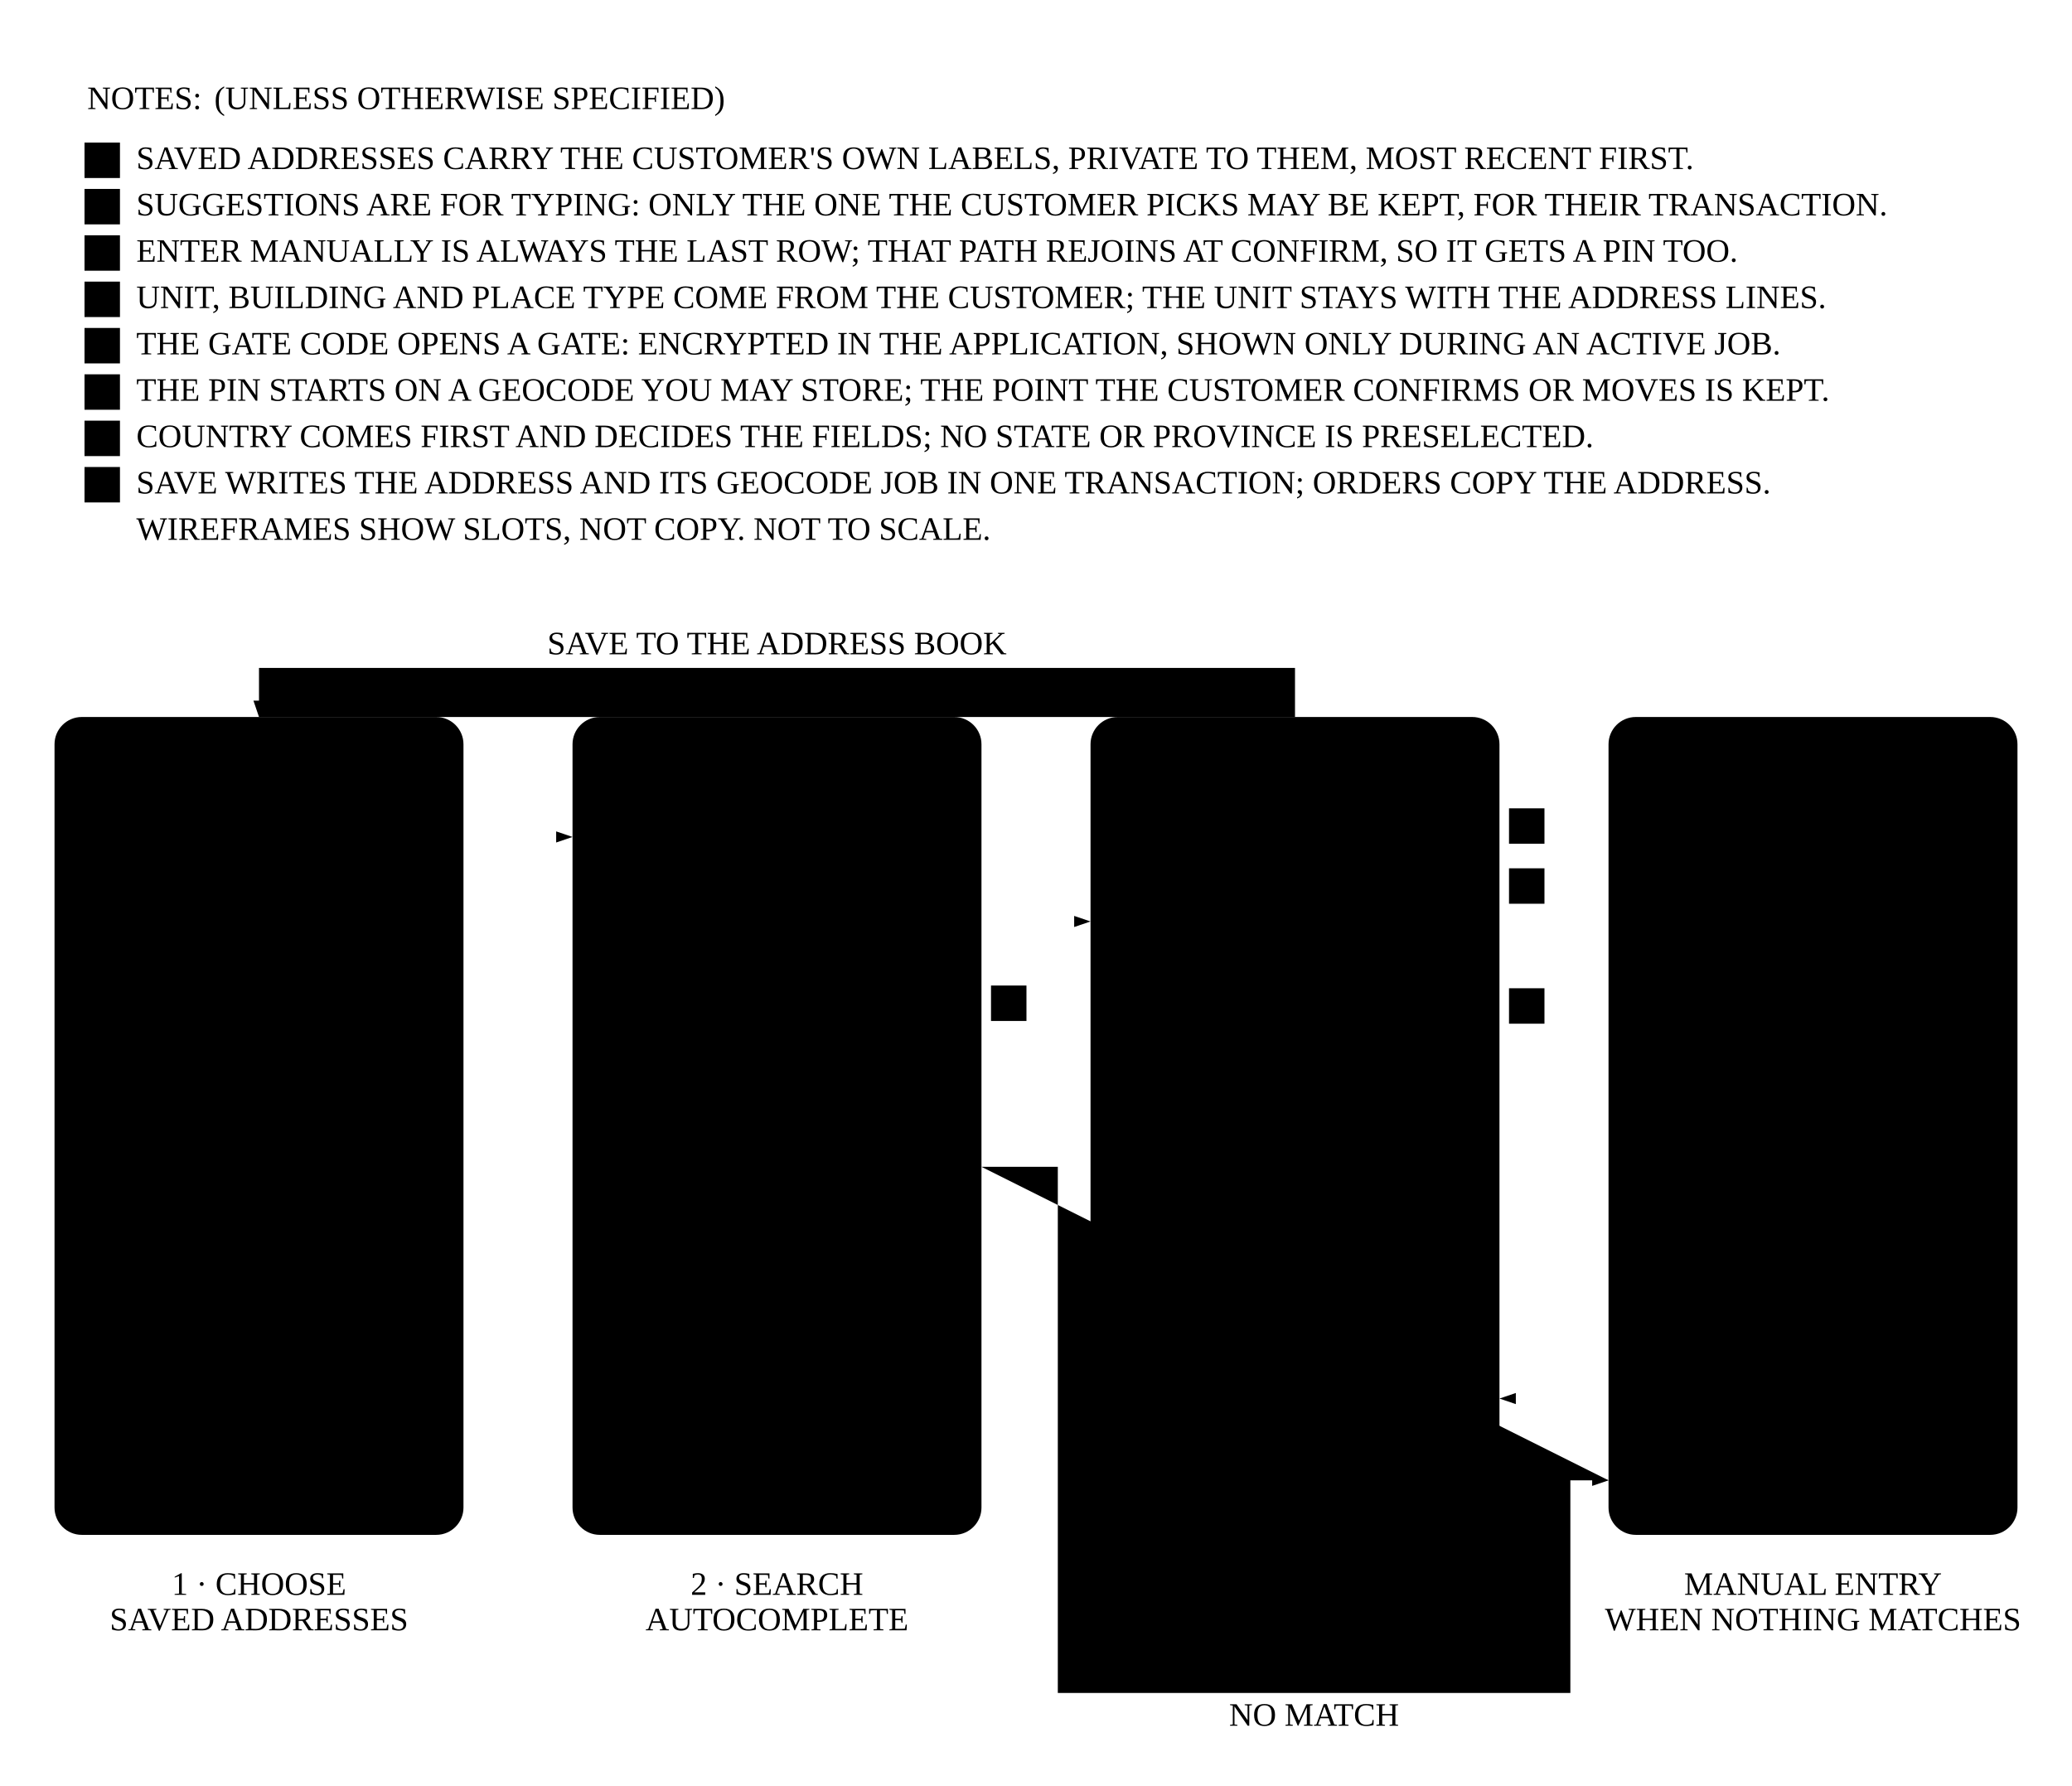
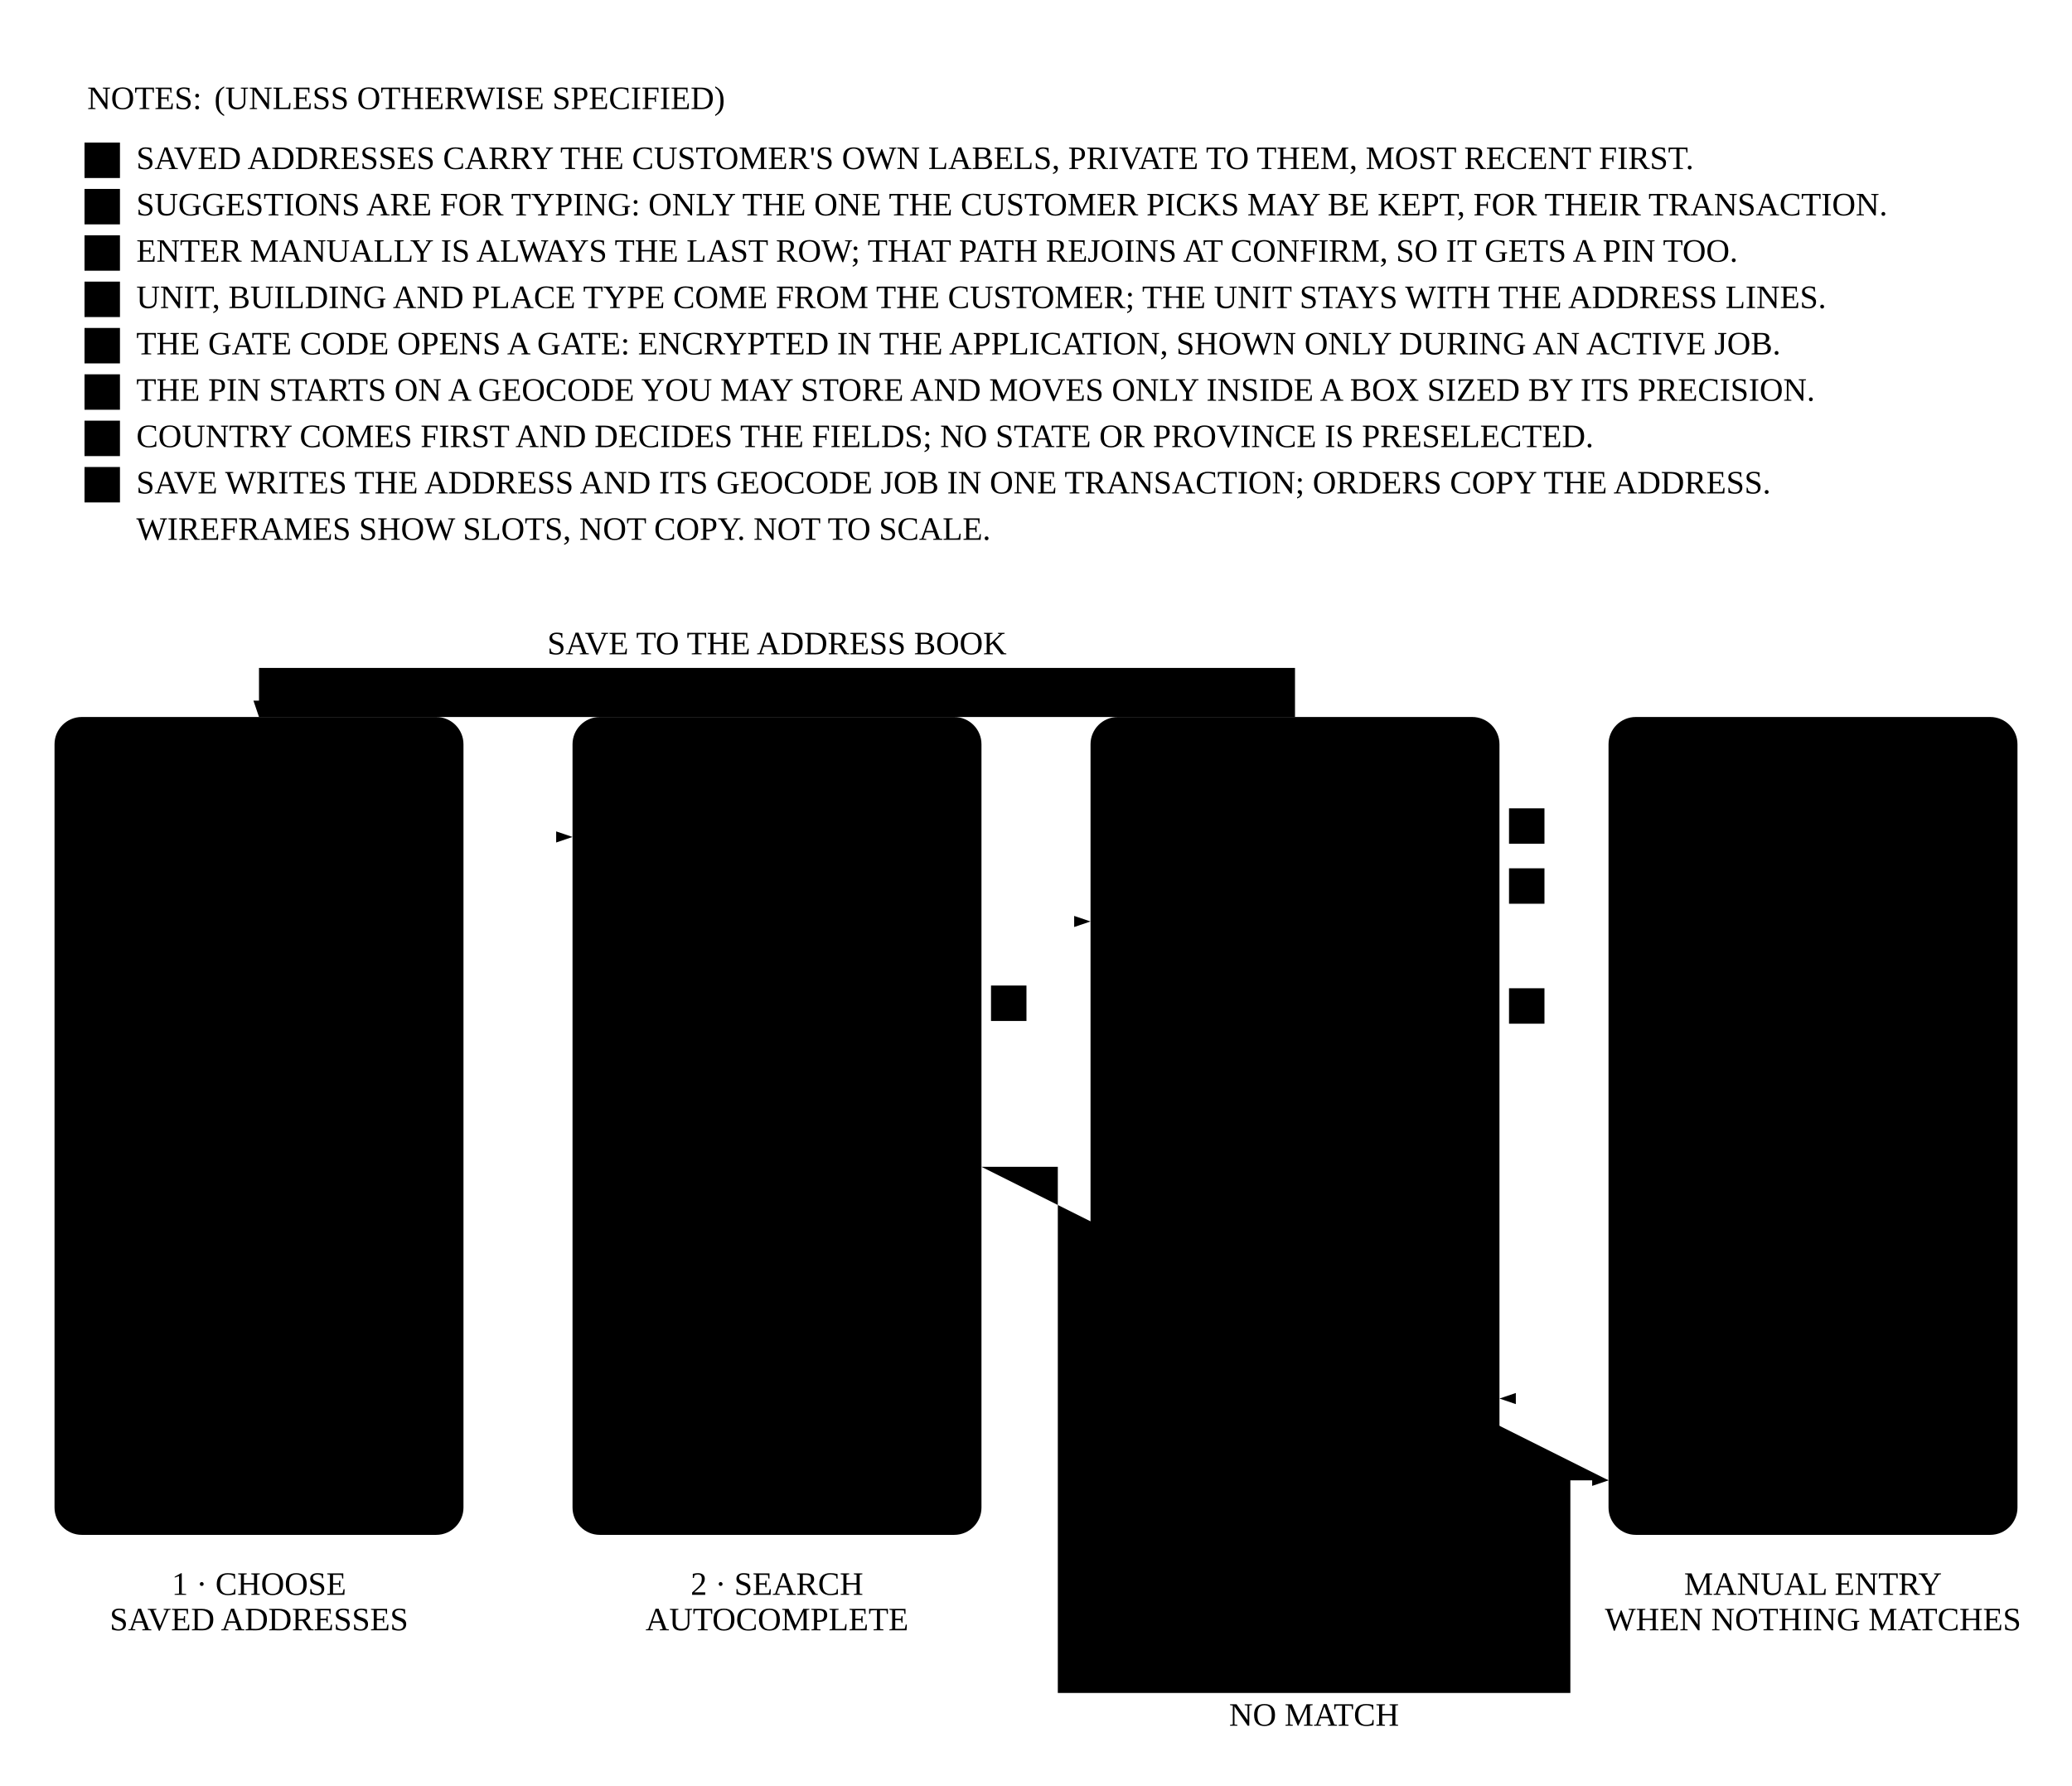
<svg xmlns="http://www.w3.org/2000/svg" class="dwg" viewBox="0 0 760 655">
  <defs>
    <marker id="acb-ah" viewBox="0 0 10 10" refX="10" refY="5" markerWidth="6" markerHeight="6" markerUnits="userSpaceOnUse" orient="auto-start-reverse">
      <path class="ah ink" d="M0,1.6L10,5L0,8.4Z" />
    </marker>
  </defs>
  <text class="nth" x="32" y="40">NOTES:</text>
  <text class="nt" x="78.6" y="40">(UNLESS OTHERWISE SPECIFIED)</text>
  <rect class="nb" x="31" y="52.3" width="13" height="13" />
  <text class="nbt" x="37.5" y="62" text-anchor="middle">1</text>
  <text class="nt" x="50" y="62">SAVED ADDRESSES CARRY THE CUSTOMER'S OWN LABELS, PRIVATE TO THEM, MOST RECENT FIRST.</text>
  <rect class="nb" x="31" y="69.3" width="13" height="13" />
  <text class="nbt" x="37.5" y="79" text-anchor="middle">2</text>
  <text class="nt" x="50" y="79">SUGGESTIONS ARE FOR TYPING: ONLY THE ONE THE CUSTOMER PICKS MAY BE KEPT, FOR THEIR TRANSACTION.</text>
  <rect class="nb" x="31" y="86.3" width="13" height="13" />
  <text class="nbt" x="37.5" y="96" text-anchor="middle">3</text>
  <text class="nt" x="50" y="96">ENTER MANUALLY IS ALWAYS THE LAST ROW; THAT PATH REJOINS AT CONFIRM, SO IT GETS A PIN TOO.</text>
  <rect class="nb" x="31" y="103.3" width="13" height="13" />
  <text class="nbt" x="37.5" y="113" text-anchor="middle">4</text>
  <text class="nt" x="50" y="113">UNIT, BUILDING AND PLACE TYPE COME FROM THE CUSTOMER; THE UNIT STAYS WITH THE ADDRESS LINES.</text>
  <rect class="nb" x="31" y="120.3" width="13" height="13" />
  <text class="nbt" x="37.5" y="130" text-anchor="middle">5</text>
  <text class="nt" x="50" y="130">THE GATE CODE OPENS A GATE: ENCRYPTED IN THE APPLICATION, SHOWN ONLY DURING AN ACTIVE JOB.</text>
  <rect class="nb" x="31" y="137.3" width="13" height="13" />
  <text class="nbt" x="37.5" y="147" text-anchor="middle">6</text>
-   <text class="nt" x="50" y="147">THE PIN STARTS ON A GEOCODE YOU MAY STORE; THE POINT THE CUSTOMER CONFIRMS OR MOVES IS KEPT.</text>
+   <text class="nt" x="50" y="147">THE PIN STARTS ON A GEOCODE YOU MAY STORE AND MOVES ONLY INSIDE A BOX SIZED BY ITS PRECISION.</text>
  <rect class="nb" x="31" y="154.3" width="13" height="13" />
  <text class="nbt" x="37.5" y="164" text-anchor="middle">7</text>
  <text class="nt" x="50" y="164">COUNTRY COMES FIRST AND DECIDES THE FIELDS; NO STATE OR PROVINCE IS PRESELECTED.</text>
  <rect class="nb" x="31" y="171.3" width="13" height="13" />
  <text class="nbt" x="37.5" y="181" text-anchor="middle">8</text>
  <text class="nt" x="50" y="181">SAVE WRITES THE ADDRESS AND ITS GEOCODE JOB IN ONE TRANSACTION; ORDERS COPY THE ADDRESS.</text>
  <text class="nt" x="50" y="198">WIREFRAMES SHOW SLOTS, NOT COPY. NOT TO SCALE.</text>
  <rect class="obj" x="20" y="263" width="150" height="300" rx="10" />
  <rect class="obj" x="210" y="263" width="150" height="300" rx="10" />
  <rect class="obj" x="400" y="263" width="150" height="300" rx="10" />
  <rect class="obj" x="590" y="263" width="150" height="300" rx="10" />
  <rect class="slot" x="30" y="275" width="130" height="14" rx="2" />
  <text class="sl ink" x="95" y="285" text-anchor="middle">TITLE · HUG</text>
  <rect class="obj fill-1" x="30" y="297" width="130" height="20" rx="3" />
  <text class="sl ink" x="95" y="310" text-anchor="middle">SEARCH · FILL</text>
  <rect class="slot" x="30" y="325" width="30" height="12" rx="6" />
  <rect class="slot" x="64" y="325" width="30" height="12" rx="6" />
  <rect class="slot" x="98" y="325" width="30" height="12" rx="6" />
  <rect class="nb" x="147.5" y="324.5" width="13" height="13" />
  <text class="nbt" x="154" y="334.2" text-anchor="middle">1</text>
  <path class="obj" d="M31,359a5,5 0 1,0 10,0a5,5 0 1,0 -10,0" />
  <path class="dot" d="M33.8,359a2.2,2.2 0 1,0 4.4,0a2.2,2.2 0 1,0 -4.4,0" />
  <rect class="obj fill-2" x="48" y="353" width="50" height="4" />
  <rect class="obj fill-2" x="48" y="363" width="86" height="4" />
  <rect class="slot" x="150" y="354" width="10" height="10" rx="2" />
  <path class="ext" d="M30,379L160,379" />
  <path class="obj" d="M31,399a5,5 0 1,0 10,0a5,5 0 1,0 -10,0" />
  <rect class="obj fill-2" x="48" y="393" width="50" height="4" />
  <rect class="obj fill-2" x="48" y="403" width="86" height="4" />
  <rect class="slot" x="150" y="394" width="10" height="10" rx="2" />
  <path class="ext" d="M30,419L160,419" />
  <path class="obj" d="M31,439a5,5 0 1,0 10,0a5,5 0 1,0 -10,0" />
  <rect class="obj fill-2" x="48" y="433" width="50" height="4" />
  <rect class="obj fill-2" x="48" y="443" width="86" height="4" />
  <rect class="slot" x="150" y="434" width="10" height="10" rx="2" />
  <path class="ext" d="M30,459L160,459" />
  <path class="obj" d="M31,479a5,5 0 1,0 10,0a5,5 0 1,0 -10,0" />
  <rect class="obj fill-2" x="48" y="473" width="50" height="4" />
  <rect class="obj fill-2" x="48" y="483" width="86" height="4" />
  <rect class="slot" x="150" y="474" width="10" height="10" rx="2" />
  <rect class="slot" x="220" y="275" width="130" height="14" rx="2" />
  <text class="sl ink" x="285" y="285" text-anchor="middle">TITLE · HUG</text>
  <rect class="obj fill-1" x="220" y="297" width="130" height="20" rx="3" />
  <text class="sl ink" x="285" y="310" text-anchor="middle">QUERY</text>
  <rect class="obj plate" x="220" y="323" width="130" height="120" rx="4" />
  <rect class="obj fill-2" x="228" y="332" width="70" height="4" />
  <rect class="obj fill-2" x="228" y="342" width="96" height="4" />
  <path class="obj" d="M338,334l4,4l-4,4" />
  <path class="ext" d="M220,353L350,353" />
  <rect class="obj fill-2" x="228" y="362" width="70" height="4" />
  <rect class="obj fill-2" x="228" y="372" width="96" height="4" />
  <path class="obj" d="M338,364l4,4l-4,4" />
  <path class="ext" d="M220,383L350,383" />
  <rect class="obj fill-2" x="228" y="392" width="70" height="4" />
  <rect class="obj fill-2" x="228" y="402" width="96" height="4" />
  <path class="obj" d="M338,394l4,4l-4,4" />
  <path class="ext" d="M220,413L350,413" />
  <rect class="nb" x="363.5" y="361.5" width="13" height="13" />
  <text class="nbt" x="370" y="371.2" text-anchor="middle">2</text>
  <text class="sl ink" x="285" y="431" text-anchor="middle">ENTER MANUALLY</text>
  <rect class="nb" x="337.5" y="421.5" width="13" height="13" />
  <text class="nbt" x="344" y="431.2" text-anchor="middle">3</text>
  <rect class="slot" x="220" y="453" width="130" height="14" rx="2" />
  <rect class="slot" x="220" y="475" width="130" height="14" rx="2" />
  <rect class="slot" x="220" y="497" width="130" height="14" rx="2" />
  <rect class="slot" x="410" y="275" width="130" height="14" rx="2" />
  <text class="sl ink" x="475" y="285" text-anchor="middle">PICKED ADDRESS</text>
  <rect class="obj fill-1" x="410" y="295" width="130" height="16" rx="3" />
  <text class="sl ink" x="475" y="306" text-anchor="middle">PLACE TYPE · SELECT</text>
  <rect class="nb" x="553.5" y="296.5" width="13" height="13" />
  <text class="nbt" x="560" y="306.2" text-anchor="middle">4</text>
  <rect class="obj fill-1" x="410" y="317" width="48" height="16" rx="3" />
  <text class="sl ink" x="434" y="328" text-anchor="middle">UNIT</text>
  <rect class="obj fill-1" x="464" y="317" width="76" height="16" rx="3" />
  <text class="sl ink" x="502" y="328" text-anchor="middle">GATE CODE</text>
  <rect class="nb" x="553.5" y="318.5" width="13" height="13" />
  <text class="nbt" x="560" y="328.2" text-anchor="middle">5</text>
  <rect class="obj fill-1" x="410" y="339" width="130" height="16" rx="3" />
  <text class="sl ink" x="475" y="350" text-anchor="middle">BUILDING</text>
  <rect class="obj fill-2" x="410" y="361" width="130" height="62" rx="3" />
  <path class="ext" d="M442.5,361L442.5,423" />
  <path class="ext" d="M475,361L475,423" />
  <path class="ext" d="M507.5,361L507.5,423" />
  <path class="ext" d="M410,392L540,392" />
+   <rect class="phantom" x="445" y="366" width="60" height="30" />
  <path class="obj hl" d="M475,395l-6,-10a6,6 0 1,1 12,0z" />
  <rect class="obj plate" x="437" y="405" width="76" height="13" rx="6" />
  <text class="sl hl" x="475" y="414.5" text-anchor="middle">ADJUST PIN</text>
  <rect class="nb" x="553.5" y="362.5" width="13" height="13" />
  <text class="nbt" x="560" y="372.2" text-anchor="middle">6</text>
  <rect class="obj fill-1" x="410" y="429" width="62" height="16" rx="3" />
  <text class="sl ink" x="441" y="440" text-anchor="middle">DOOR</text>
  <rect class="slot" x="478" y="429" width="62" height="16" rx="3" />
  <text class="sl ink" x="509" y="440" text-anchor="middle">LOBBY</text>
  <rect class="slot" x="410" y="451" width="130" height="26" rx="2" />
  <text class="sl ink" x="475" y="467" text-anchor="middle">INSTRUCTIONS</text>
  <rect class="slot" x="410" y="483" width="30" height="12" rx="6" />
  <rect class="slot" x="444" y="483" width="30" height="12" rx="6" />
  <rect class="slot" x="478" y="483" width="30" height="12" rx="6" />
  <rect class="obj fill-1" x="410" y="503" width="130" height="20" rx="3" />
  <text class="sl ink" x="475" y="516" text-anchor="middle">SAVE</text>
  <rect class="nb" x="527.5" y="506.5" width="13" height="13" />
  <text class="nbt" x="534" y="516.2" text-anchor="middle">8</text>
  <rect class="slot" x="600" y="275" width="130" height="14" rx="2" />
  <text class="sl ink" x="665" y="285" text-anchor="middle">TITLE · HUG</text>
  <rect class="obj fill-1" x="600" y="297" width="130" height="16" rx="3" />
  <text class="sl ink" x="665" y="308" text-anchor="middle">COUNTRY</text>
  <rect class="nb" x="717.5" y="298.5" width="13" height="13" />
  <text class="nbt" x="724" y="308.2" text-anchor="middle">7</text>
  <rect class="obj fill-1" x="600" y="319" width="130" height="16" rx="3" />
  <text class="sl ink" x="665" y="330" text-anchor="middle">STREET · FILL</text>
  <rect class="obj fill-1" x="600" y="341" width="62" height="16" rx="3" />
  <text class="sl ink" x="631" y="352" text-anchor="middle">UNIT</text>
  <rect class="obj fill-1" x="668" y="341" width="62" height="16" rx="3" />
  <text class="sl ink" x="699" y="352" text-anchor="middle">CITY</text>
  <rect class="obj fill-1" x="600" y="363" width="62" height="16" rx="3" />
  <text class="sl ink" x="631" y="374" text-anchor="middle">REGION</text>
  <rect class="obj fill-1" x="668" y="363" width="62" height="16" rx="3" />
  <text class="sl ink" x="699" y="374" text-anchor="middle">POSTCODE</text>
  <rect class="obj fill-1" x="600" y="503" width="130" height="20" rx="3" />
  <text class="sl ink" x="665" y="516" text-anchor="middle">CONTINUE</text>
  <text class="vt" x="95" y="585" text-anchor="middle">1 · CHOOSE</text>
  <text class="vs" x="95" y="598" text-anchor="middle">SAVED ADDRESSES</text>
  <text class="vt" x="285" y="585" text-anchor="middle">2 · SEARCH</text>
  <text class="vs" x="285" y="598" text-anchor="middle">AUTOCOMPLETE</text>
  <text class="vt" x="475" y="585" text-anchor="middle">3 · CONFIRM</text>
  <text class="vs" x="475" y="598" text-anchor="middle">DETAILS AND PIN</text>
  <text class="vt" x="665" y="585" text-anchor="middle">MANUAL ENTRY</text>
  <text class="vs" x="665" y="598" text-anchor="middle">WHEN NOTHING MATCHES</text>
  <path class="flow" d="M170,307L210,307" marker-end="url(#acb-ah)" />
  <path class="flow" d="M360,338L400,338" marker-end="url(#acb-ah)" />
  <path class="flow alt" d="M360,428L388,428L388,621L576,621L576,543L590,543" marker-end="url(#acb-ah)" />
  <text class="sl ko" x="482" y="633" text-anchor="middle">NO MATCH</text>
  <path class="flow alt" d="M590,513L550,513" marker-end="url(#acb-ah)" />
  <path class="flow" d="M475,263L475,245L95,245L95,263" marker-end="url(#acb-ah)" />
  <text class="sl ko" x="285" y="240" text-anchor="middle">SAVE TO THE ADDRESS BOOK</text>
</svg>
